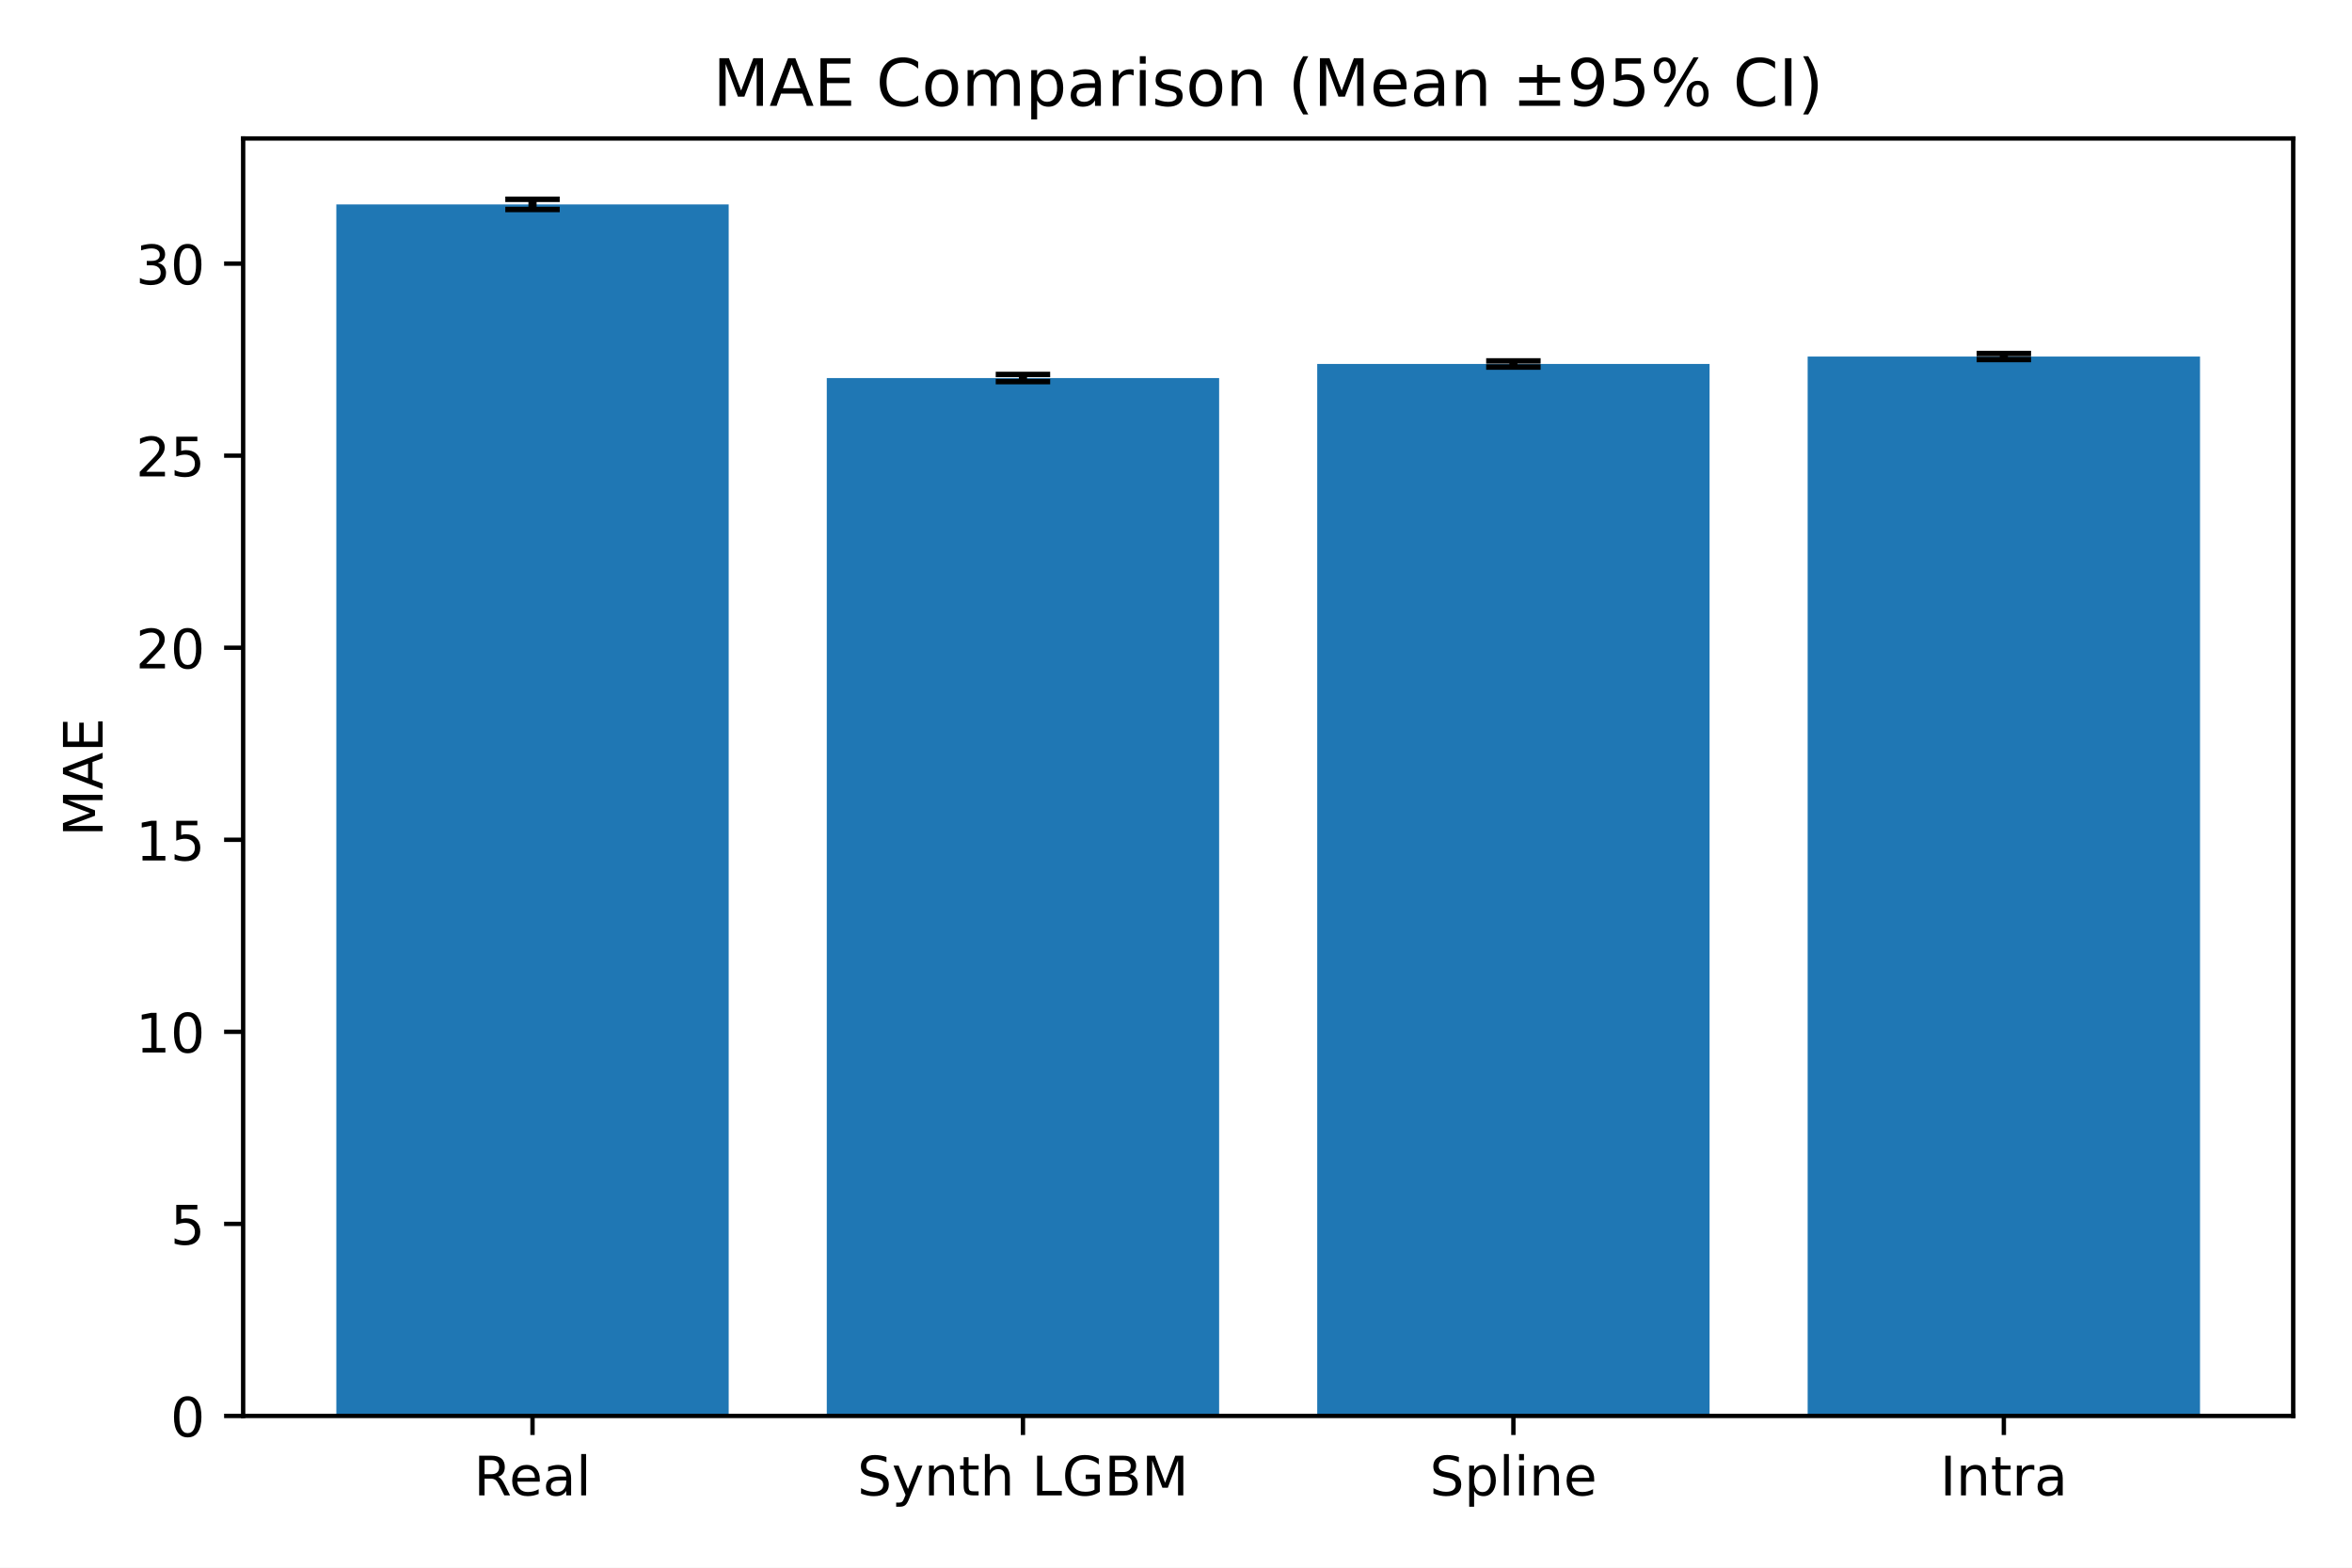
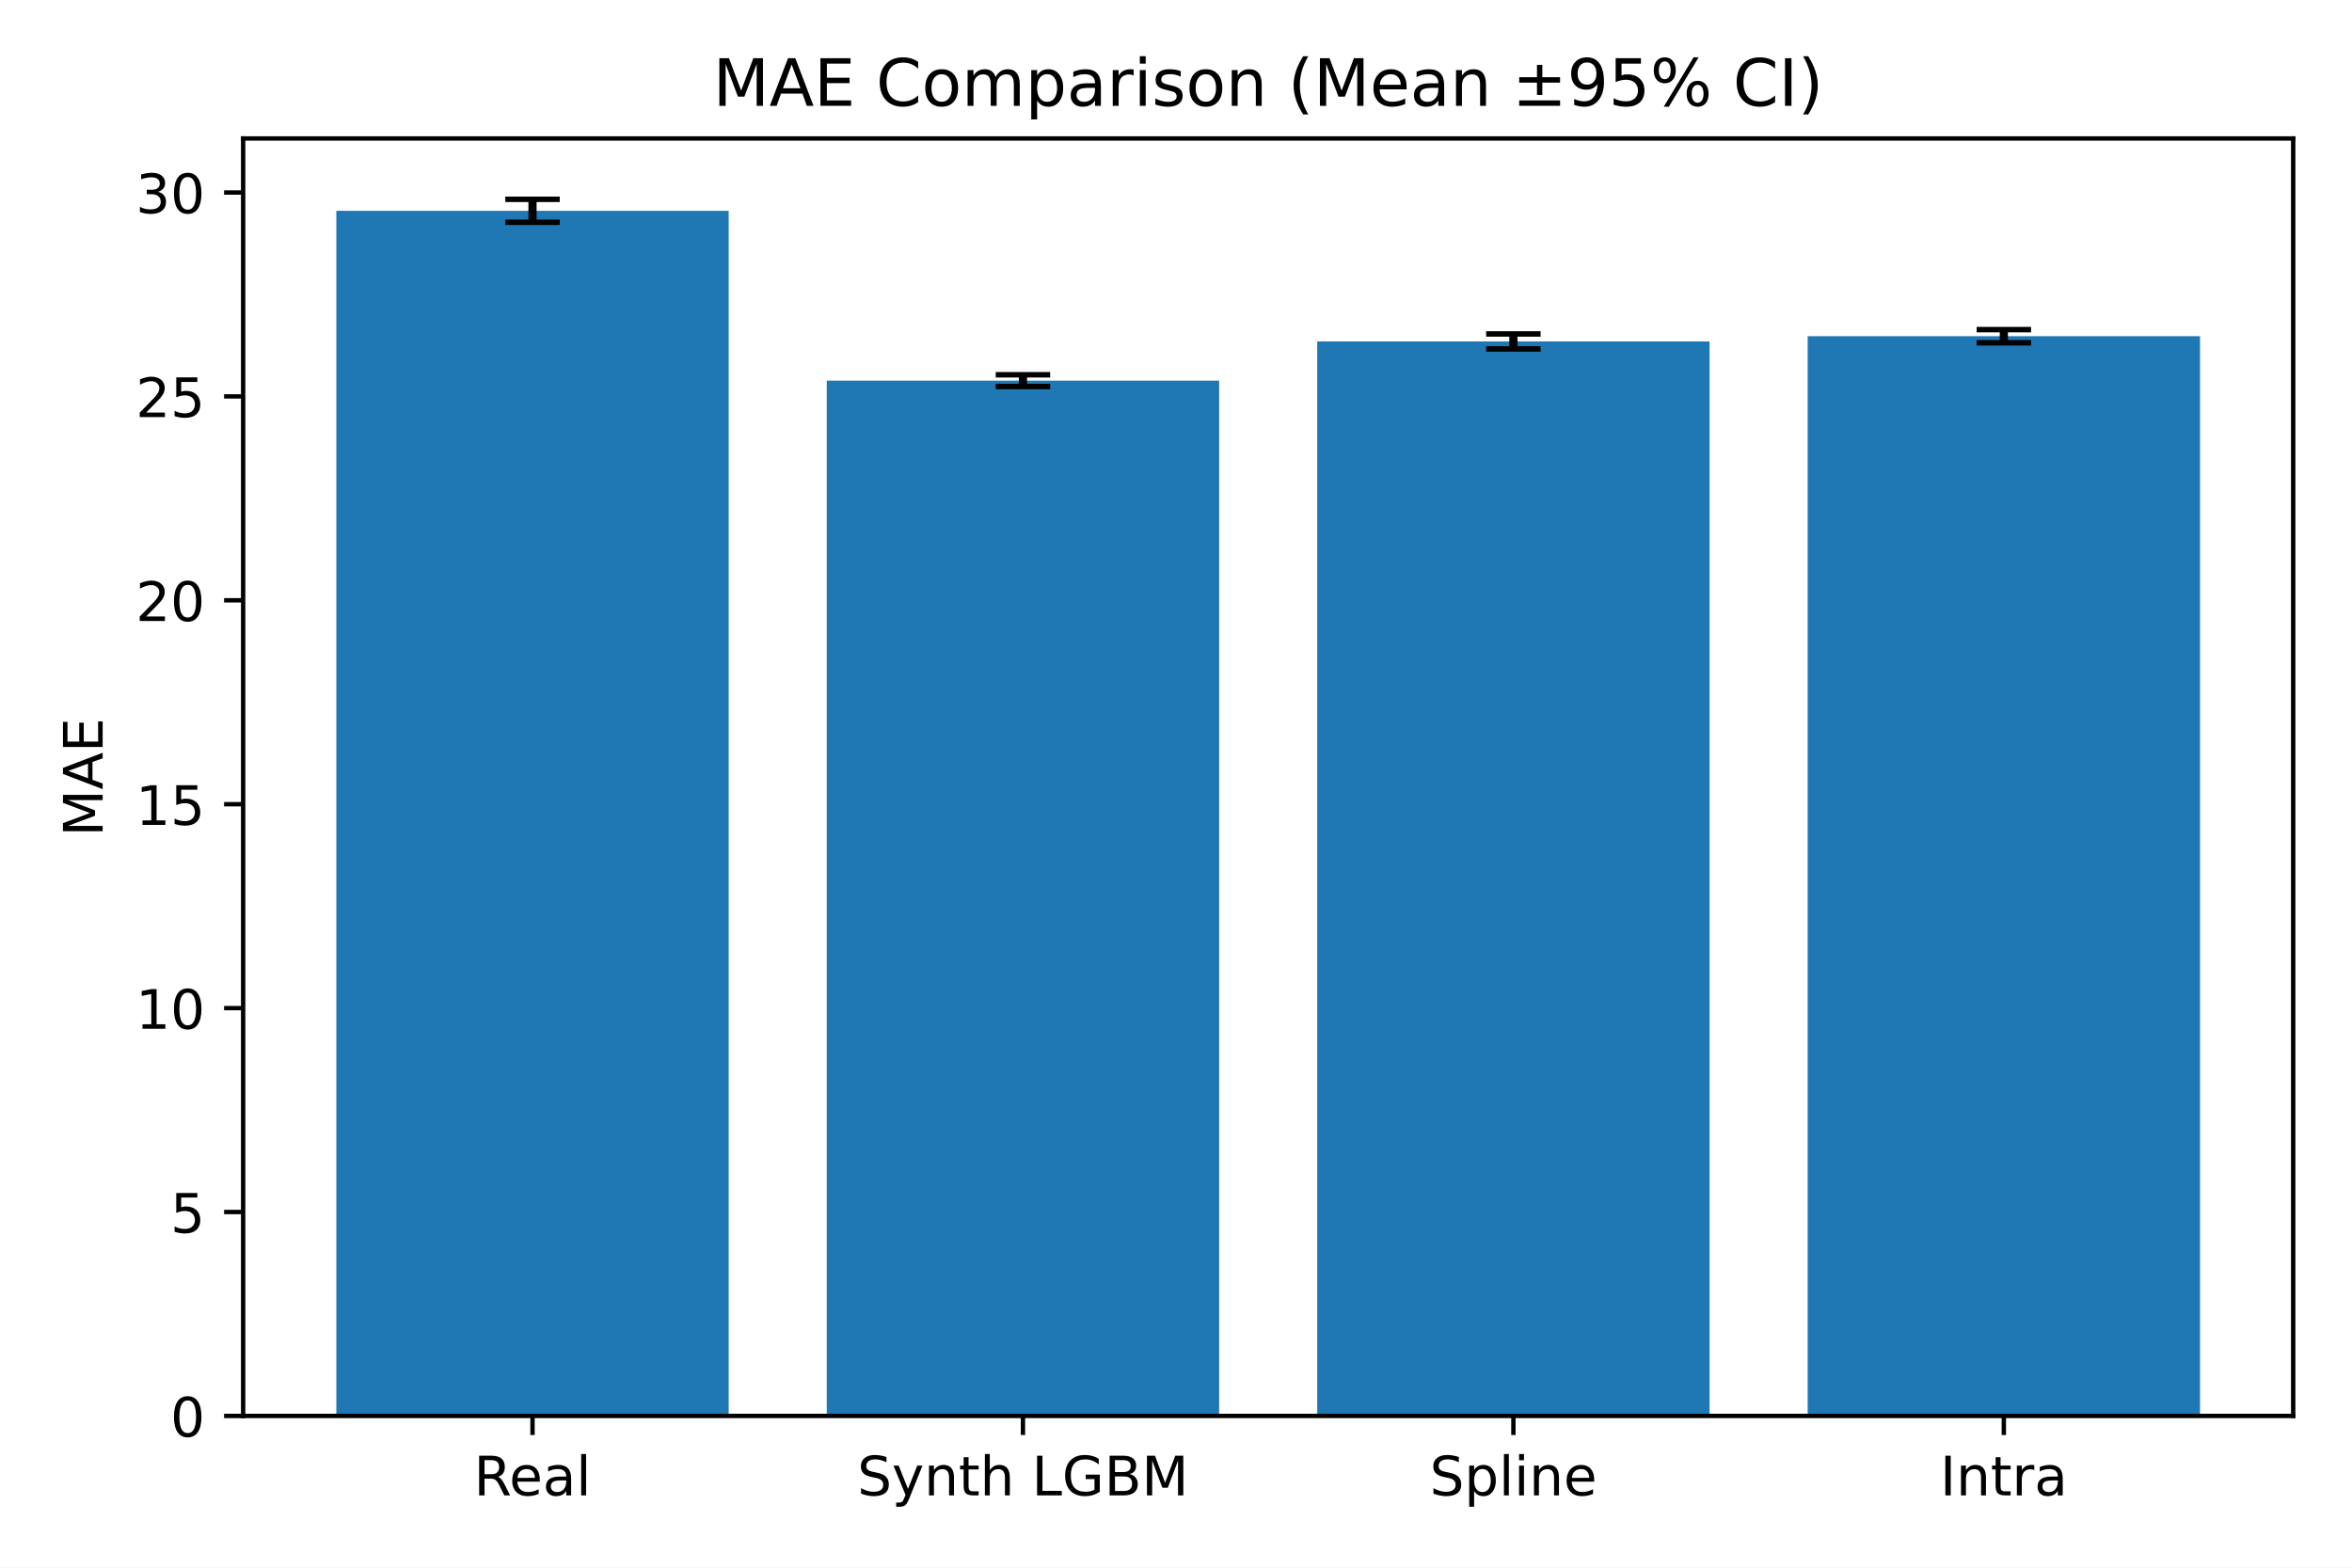
<svg xmlns="http://www.w3.org/2000/svg" xmlns:xlink="http://www.w3.org/1999/xlink" width="432pt" height="288pt" viewBox="0 0 432 288" version="1.1">
  <defs>
    <style type="text/css">*{stroke-linejoin: round; stroke-linecap: butt}</style>
  </defs>
  <g id="figure_1">
    <g id="patch_1">
      <path d="M 0 288  L 432 288  L 432 0  L 0 0  z " style="fill: #ffffff" />
    </g>
    <g id="axes_1">
      <g id="patch_2">
        <path d="M 44.66 260.12  L 421.2 260.12  L 421.2 25.44  L 44.66 25.44  z " style="fill: #ffffff" />
      </g>
      <g id="patch_3">
-         <path d="M 61.775 260.12  L 133.841 260.12  L 133.841 37.551  L 61.775 37.551  z " clip-path="url(#pfb24d52dae)" style="fill: #1f77b4" />
+         <path d="M 61.775 260.12  L 133.841 260.12  L 133.841 38.727  L 61.775 38.727  z " clip-path="url(#pe1dbb1abff)" style="fill: #1f77b4" />
      </g>
      <g id="patch_4">
-         <path d="M 151.857 260.12  L 223.922 260.12  L 223.922 69.45  L 151.857 69.45  z " clip-path="url(#pfb24d52dae)" style="fill: #1f77b4" />
+         <path d="M 151.857 260.12  L 223.922 260.12  L 223.922 69.929  L 151.857 69.929  z " clip-path="url(#pe1dbb1abff)" style="fill: #1f77b4" />
      </g>
      <g id="patch_5">
-         <path d="M 241.938 260.12  L 314.003 260.12  L 314.003 66.866  L 241.938 66.866  z " clip-path="url(#pfb24d52dae)" style="fill: #1f77b4" />
+         <path d="M 241.938 260.12  L 314.003 260.12  L 314.003 62.727  L 241.938 62.727  z " clip-path="url(#pe1dbb1abff)" style="fill: #1f77b4" />
      </g>
      <g id="patch_6">
-         <path d="M 332.019 260.12  L 404.085 260.12  L 404.085 65.5  L 332.019 65.5  z " clip-path="url(#pfb24d52dae)" style="fill: #1f77b4" />
+         <path d="M 332.019 260.12  L 404.085 260.12  L 404.085 61.764  L 332.019 61.764  z " clip-path="url(#pe1dbb1abff)" style="fill: #1f77b4" />
      </g>
      <g id="matplotlib.axis_1">
        <g id="xtick_1">
          <g id="line2d_1">
            <defs>
-               <path id="m3802435830" d="M 0 0  L 0 3.5  " style="stroke: #000000; stroke-width: 0.8" />
+               <path id="m3f27fc416a" d="M 0 0  L 0 3.5  " style="stroke: #000000; stroke-width: 0.8" />
            </defs>
            <g>
-               <use xlink:href="#m3802435830" x="97.808" y="260.12" style="stroke: #000000; stroke-width: 0.8" />
+               <use xlink:href="#m3f27fc416a" x="97.808" y="260.12" style="stroke: #000000; stroke-width: 0.8" />
            </g>
          </g>
          <g id="text_1">
            <g transform="translate(87.02908 274.7184) scale(0.1 -0.1)">
              <defs>
                <path id="DejaVuSans-52" d="M 2841 2188  Q 3044 2119 3236 1894  Q 3428 1669 3622 1275  L 4263 0  L 3584 0  L 2988 1197  Q 2756 1666 2539 1819  Q 2322 1972 1947 1972  L 1259 1972  L 1259 0  L 628 0  L 628 4666  L 2053 4666  Q 2853 4666 3247 4331  Q 3641 3997 3641 3322  Q 3641 2881 3436 2590  Q 3231 2300 2841 2188  z M 1259 4147  L 1259 2491  L 2053 2491  Q 2509 2491 2742 2702  Q 2975 2913 2975 3322  Q 2975 3731 2742 3939  Q 2509 4147 2053 4147  L 1259 4147  z " transform="scale(0.015625)" />
                <path id="DejaVuSans-65" d="M 3597 1894  L 3597 1613  L 953 1613  Q 991 1019 1311 708  Q 1631 397 2203 397  Q 2534 397 2845 478  Q 3156 559 3463 722  L 3463 178  Q 3153 47 2828 -22  Q 2503 -91 2169 -91  Q 1331 -91 842 396  Q 353 884 353 1716  Q 353 2575 817 3079  Q 1281 3584 2069 3584  Q 2775 3584 3186 3129  Q 3597 2675 3597 1894  z M 3022 2063  Q 3016 2534 2758 2815  Q 2500 3097 2075 3097  Q 1594 3097 1305 2825  Q 1016 2553 972 2059  L 3022 2063  z " transform="scale(0.015625)" />
                <path id="DejaVuSans-61" d="M 2194 1759  Q 1497 1759 1228 1600  Q 959 1441 959 1056  Q 959 750 1161 570  Q 1363 391 1709 391  Q 2188 391 2477 730  Q 2766 1069 2766 1631  L 2766 1759  L 2194 1759  z M 3341 1997  L 3341 0  L 2766 0  L 2766 531  Q 2569 213 2275 61  Q 1981 -91 1556 -91  Q 1019 -91 701 211  Q 384 513 384 1019  Q 384 1609 779 1909  Q 1175 2209 1959 2209  L 2766 2209  L 2766 2266  Q 2766 2663 2505 2880  Q 2244 3097 1772 3097  Q 1472 3097 1187 3025  Q 903 2953 641 2809  L 641 3341  Q 956 3463 1253 3523  Q 1550 3584 1831 3584  Q 2591 3584 2966 3190  Q 3341 2797 3341 1997  z " transform="scale(0.015625)" />
                <path id="DejaVuSans-6c" d="M 603 4863  L 1178 4863  L 1178 0  L 603 0  L 603 4863  z " transform="scale(0.015625)" />
              </defs>
              <use xlink:href="#DejaVuSans-52" />
              <use xlink:href="#DejaVuSans-65" transform="translate(64.98242 0)" />
              <use xlink:href="#DejaVuSans-61" transform="translate(126.5059 0)" />
              <use xlink:href="#DejaVuSans-6c" transform="translate(187.7852 0)" />
            </g>
          </g>
        </g>
        <g id="xtick_2">
          <g id="line2d_2">
            <g>
-               <use xlink:href="#m3802435830" x="187.889" y="260.12" style="stroke: #000000; stroke-width: 0.8" />
+               <use xlink:href="#m3f27fc416a" x="187.889" y="260.12" style="stroke: #000000; stroke-width: 0.8" />
            </g>
          </g>
          <g id="text_2">
            <g transform="translate(157.4643 274.7184) scale(0.1 -0.1)">
              <defs>
                <path id="DejaVuSans-53" d="M 3425 4513  L 3425 3897  Q 3066 4069 2747 4153  Q 2428 4238 2131 4238  Q 1616 4238 1336 4038  Q 1056 3838 1056 3469  Q 1056 3159 1242 3001  Q 1428 2844 1947 2747  L 2328 2669  Q 3034 2534 3370 2195  Q 3706 1856 3706 1288  Q 3706 609 3251 259  Q 2797 -91 1919 -91  Q 1588 -91 1214 -16  Q 841 59 441 206  L 441 856  Q 825 641 1194 531  Q 1563 422 1919 422  Q 2459 422 2753 634  Q 3047 847 3047 1241  Q 3047 1584 2836 1778  Q 2625 1972 2144 2069  L 1759 2144  Q 1053 2284 737 2584  Q 422 2884 422 3419  Q 422 4038 858 4394  Q 1294 4750 2059 4750  Q 2388 4750 2728 4690  Q 3069 4631 3425 4513  z " transform="scale(0.015625)" />
                <path id="DejaVuSans-79" d="M 2059 -325  Q 1816 -950 1584 -1140  Q 1353 -1331 966 -1331  L 506 -1331  L 506 -850  L 844 -850  Q 1081 -850 1212 -737  Q 1344 -625 1503 -206  L 1606 56  L 191 3500  L 800 3500  L 1894 763  L 2988 3500  L 3597 3500  L 2059 -325  z " transform="scale(0.015625)" />
                <path id="DejaVuSans-6e" d="M 3513 2113  L 3513 0  L 2938 0  L 2938 2094  Q 2938 2591 2744 2837  Q 2550 3084 2163 3084  Q 1697 3084 1428 2787  Q 1159 2491 1159 1978  L 1159 0  L 581 0  L 581 3500  L 1159 3500  L 1159 2956  Q 1366 3272 1645 3428  Q 1925 3584 2291 3584  Q 2894 3584 3203 3211  Q 3513 2838 3513 2113  z " transform="scale(0.015625)" />
                <path id="DejaVuSans-74" d="M 1172 4494  L 1172 3500  L 2356 3500  L 2356 3053  L 1172 3053  L 1172 1153  Q 1172 725 1289 603  Q 1406 481 1766 481  L 2356 481  L 2356 0  L 1766 0  Q 1100 0 847 248  Q 594 497 594 1153  L 594 3053  L 172 3053  L 172 3500  L 594 3500  L 594 4494  L 1172 4494  z " transform="scale(0.015625)" />
                <path id="DejaVuSans-68" d="M 3513 2113  L 3513 0  L 2938 0  L 2938 2094  Q 2938 2591 2744 2837  Q 2550 3084 2163 3084  Q 1697 3084 1428 2787  Q 1159 2491 1159 1978  L 1159 0  L 581 0  L 581 4863  L 1159 4863  L 1159 2956  Q 1366 3272 1645 3428  Q 1925 3584 2291 3584  Q 2894 3584 3203 3211  Q 3513 2838 3513 2113  z " transform="scale(0.015625)" />
                <path id="DejaVuSans-20" transform="scale(0.015625)" />
                <path id="DejaVuSans-4c" d="M 628 4666  L 1259 4666  L 1259 531  L 3531 531  L 3531 0  L 628 0  L 628 4666  z " transform="scale(0.015625)" />
                <path id="DejaVuSans-47" d="M 3809 666  L 3809 1919  L 2778 1919  L 2778 2438  L 4434 2438  L 4434 434  Q 4069 175 3628 42  Q 3188 -91 2688 -91  Q 1594 -91 976 548  Q 359 1188 359 2328  Q 359 3472 976 4111  Q 1594 4750 2688 4750  Q 3144 4750 3555 4637  Q 3966 4525 4313 4306  L 4313 3634  Q 3963 3931 3569 4081  Q 3175 4231 2741 4231  Q 1884 4231 1454 3753  Q 1025 3275 1025 2328  Q 1025 1384 1454 906  Q 1884 428 2741 428  Q 3075 428 3337 486  Q 3600 544 3809 666  z " transform="scale(0.015625)" />
                <path id="DejaVuSans-42" d="M 1259 2228  L 1259 519  L 2272 519  Q 2781 519 3026 730  Q 3272 941 3272 1375  Q 3272 1813 3026 2020  Q 2781 2228 2272 2228  L 1259 2228  z M 1259 4147  L 1259 2741  L 2194 2741  Q 2656 2741 2882 2914  Q 3109 3088 3109 3444  Q 3109 3797 2882 3972  Q 2656 4147 2194 4147  L 1259 4147  z M 628 4666  L 2241 4666  Q 2963 4666 3353 4366  Q 3744 4066 3744 3513  Q 3744 3084 3544 2831  Q 3344 2578 2956 2516  Q 3422 2416 3680 2098  Q 3938 1781 3938 1306  Q 3938 681 3513 340  Q 3088 0 2303 0  L 628 0  L 628 4666  z " transform="scale(0.015625)" />
                <path id="DejaVuSans-4d" d="M 628 4666  L 1569 4666  L 2759 1491  L 3956 4666  L 4897 4666  L 4897 0  L 4281 0  L 4281 4097  L 3078 897  L 2444 897  L 1241 4097  L 1241 0  L 628 0  L 628 4666  z " transform="scale(0.015625)" />
              </defs>
              <use xlink:href="#DejaVuSans-53" />
              <use xlink:href="#DejaVuSans-79" transform="translate(63.47656 0)" />
              <use xlink:href="#DejaVuSans-6e" transform="translate(122.6562 0)" />
              <use xlink:href="#DejaVuSans-74" transform="translate(186.0352 0)" />
              <use xlink:href="#DejaVuSans-68" transform="translate(225.2441 0)" />
              <use xlink:href="#DejaVuSans-20" transform="translate(288.623 0)" />
              <use xlink:href="#DejaVuSans-4c" transform="translate(320.4102 0)" />
              <use xlink:href="#DejaVuSans-47" transform="translate(376.123 0)" />
              <use xlink:href="#DejaVuSans-42" transform="translate(453.6133 0)" />
              <use xlink:href="#DejaVuSans-4d" transform="translate(522.2168 0)" />
            </g>
          </g>
        </g>
        <g id="xtick_3">
          <g id="line2d_3">
            <g>
-               <use xlink:href="#m3802435830" x="277.971" y="260.12" style="stroke: #000000; stroke-width: 0.8" />
+               <use xlink:href="#m3f27fc416a" x="277.971" y="260.12" style="stroke: #000000; stroke-width: 0.8" />
            </g>
          </g>
          <g id="text_3">
            <g transform="translate(262.5988 274.7184) scale(0.1 -0.1)">
              <defs>
                <path id="DejaVuSans-70" d="M 1159 525  L 1159 -1331  L 581 -1331  L 581 3500  L 1159 3500  L 1159 2969  Q 1341 3281 1617 3432  Q 1894 3584 2278 3584  Q 2916 3584 3314 3078  Q 3713 2572 3713 1747  Q 3713 922 3314 415  Q 2916 -91 2278 -91  Q 1894 -91 1617 61  Q 1341 213 1159 525  z M 3116 1747  Q 3116 2381 2855 2742  Q 2594 3103 2138 3103  Q 1681 3103 1420 2742  Q 1159 2381 1159 1747  Q 1159 1113 1420 752  Q 1681 391 2138 391  Q 2594 391 2855 752  Q 3116 1113 3116 1747  z " transform="scale(0.015625)" />
                <path id="DejaVuSans-69" d="M 603 3500  L 1178 3500  L 1178 0  L 603 0  L 603 3500  z M 603 4863  L 1178 4863  L 1178 4134  L 603 4134  L 603 4863  z " transform="scale(0.015625)" />
              </defs>
              <use xlink:href="#DejaVuSans-53" />
              <use xlink:href="#DejaVuSans-70" transform="translate(63.47656 0)" />
              <use xlink:href="#DejaVuSans-6c" transform="translate(126.9531 0)" />
              <use xlink:href="#DejaVuSans-69" transform="translate(154.7363 0)" />
              <use xlink:href="#DejaVuSans-6e" transform="translate(182.5195 0)" />
              <use xlink:href="#DejaVuSans-65" transform="translate(245.8984 0)" />
            </g>
          </g>
        </g>
        <g id="xtick_4">
          <g id="line2d_4">
            <g>
-               <use xlink:href="#m3802435830" x="368.052" y="260.12" style="stroke: #000000; stroke-width: 0.8" />
+               <use xlink:href="#m3f27fc416a" x="368.052" y="260.12" style="stroke: #000000; stroke-width: 0.8" />
            </g>
          </g>
          <g id="text_4">
            <g transform="translate(356.3286 274.7184) scale(0.1 -0.1)">
              <defs>
                <path id="DejaVuSans-49" d="M 628 4666  L 1259 4666  L 1259 0  L 628 0  L 628 4666  z " transform="scale(0.015625)" />
                <path id="DejaVuSans-72" d="M 2631 2963  Q 2534 3019 2420 3045  Q 2306 3072 2169 3072  Q 1681 3072 1420 2755  Q 1159 2438 1159 1844  L 1159 0  L 581 0  L 581 3500  L 1159 3500  L 1159 2956  Q 1341 3275 1631 3429  Q 1922 3584 2338 3584  Q 2397 3584 2469 3576  Q 2541 3569 2628 3553  L 2631 2963  z " transform="scale(0.015625)" />
              </defs>
              <use xlink:href="#DejaVuSans-49" />
              <use xlink:href="#DejaVuSans-6e" transform="translate(29.49219 0)" />
              <use xlink:href="#DejaVuSans-74" transform="translate(92.87109 0)" />
              <use xlink:href="#DejaVuSans-72" transform="translate(132.0801 0)" />
              <use xlink:href="#DejaVuSans-61" transform="translate(173.1934 0)" />
            </g>
          </g>
        </g>
      </g>
      <g id="matplotlib.axis_2">
        <g id="ytick_1">
          <g id="line2d_5">
            <defs>
-               <path id="md39a3bd04d" d="M 0 0  L -3.5 0  " style="stroke: #000000; stroke-width: 0.8" />
+               <path id="m598ba4c8fd" d="M 0 0  L -3.5 0  " style="stroke: #000000; stroke-width: 0.8" />
            </defs>
            <g>
-               <use xlink:href="#md39a3bd04d" x="44.66" y="260.12" style="stroke: #000000; stroke-width: 0.8" />
+               <use xlink:href="#m598ba4c8fd" x="44.66" y="260.12" style="stroke: #000000; stroke-width: 0.8" />
            </g>
          </g>
          <g id="text_5">
            <g transform="translate(31.2975 263.9192) scale(0.1 -0.1)">
              <defs>
                <path id="DejaVuSans-30" d="M 2034 4250  Q 1547 4250 1301 3770  Q 1056 3291 1056 2328  Q 1056 1369 1301 889  Q 1547 409 2034 409  Q 2525 409 2770 889  Q 3016 1369 3016 2328  Q 3016 3291 2770 3770  Q 2525 4250 2034 4250  z M 2034 4750  Q 2819 4750 3233 4129  Q 3647 3509 3647 2328  Q 3647 1150 3233 529  Q 2819 -91 2034 -91  Q 1250 -91 836 529  Q 422 1150 422 2328  Q 422 3509 836 4129  Q 1250 4750 2034 4750  z " transform="scale(0.015625)" />
              </defs>
              <use xlink:href="#DejaVuSans-30" />
            </g>
          </g>
        </g>
        <g id="ytick_2">
          <g id="line2d_6">
            <g>
-               <use xlink:href="#md39a3bd04d" x="44.66" y="224.839" style="stroke: #000000; stroke-width: 0.8" />
+               <use xlink:href="#m598ba4c8fd" x="44.66" y="222.661" style="stroke: #000000; stroke-width: 0.8" />
            </g>
          </g>
          <g id="text_6">
-             <g transform="translate(31.2975 228.6377) scale(0.1 -0.1)">
+             <g transform="translate(31.2975 226.46) scale(0.1 -0.1)">
              <defs>
                <path id="DejaVuSans-35" d="M 691 4666  L 3169 4666  L 3169 4134  L 1269 4134  L 1269 2991  Q 1406 3038 1543 3061  Q 1681 3084 1819 3084  Q 2600 3084 3056 2656  Q 3513 2228 3513 1497  Q 3513 744 3044 326  Q 2575 -91 1722 -91  Q 1428 -91 1123 -41  Q 819 9 494 109  L 494 744  Q 775 591 1075 516  Q 1375 441 1709 441  Q 2250 441 2565 725  Q 2881 1009 2881 1497  Q 2881 1984 2565 2268  Q 2250 2553 1709 2553  Q 1456 2553 1204 2497  Q 953 2441 691 2322  L 691 4666  z " transform="scale(0.015625)" />
              </defs>
              <use xlink:href="#DejaVuSans-35" />
            </g>
          </g>
        </g>
        <g id="ytick_3">
          <g id="line2d_7">
            <g>
-               <use xlink:href="#md39a3bd04d" x="44.66" y="189.557" style="stroke: #000000; stroke-width: 0.8" />
+               <use xlink:href="#m598ba4c8fd" x="44.66" y="185.202" style="stroke: #000000; stroke-width: 0.8" />
            </g>
          </g>
          <g id="text_7">
-             <g transform="translate(24.935 193.3563) scale(0.1 -0.1)">
+             <g transform="translate(24.935 189.0009) scale(0.1 -0.1)">
              <defs>
                <path id="DejaVuSans-31" d="M 794 531  L 1825 531  L 1825 4091  L 703 3866  L 703 4441  L 1819 4666  L 2450 4666  L 2450 531  L 3481 531  L 3481 0  L 794 0  L 794 531  z " transform="scale(0.015625)" />
              </defs>
              <use xlink:href="#DejaVuSans-31" />
              <use xlink:href="#DejaVuSans-30" transform="translate(63.62305 0)" />
            </g>
          </g>
        </g>
        <g id="ytick_4">
          <g id="line2d_8">
            <g>
-               <use xlink:href="#md39a3bd04d" x="44.66" y="154.276" style="stroke: #000000; stroke-width: 0.8" />
+               <use xlink:href="#m598ba4c8fd" x="44.66" y="147.742" style="stroke: #000000; stroke-width: 0.8" />
            </g>
          </g>
          <g id="text_8">
-             <g transform="translate(24.935 158.0748) scale(0.1 -0.1)">
+             <g transform="translate(24.935 151.5417) scale(0.1 -0.1)">
              <use xlink:href="#DejaVuSans-31" />
              <use xlink:href="#DejaVuSans-35" transform="translate(63.62305 0)" />
            </g>
          </g>
        </g>
        <g id="ytick_5">
          <g id="line2d_9">
            <g>
-               <use xlink:href="#md39a3bd04d" x="44.66" y="118.994" style="stroke: #000000; stroke-width: 0.8" />
+               <use xlink:href="#m598ba4c8fd" x="44.66" y="110.283" style="stroke: #000000; stroke-width: 0.8" />
            </g>
          </g>
          <g id="text_9">
-             <g transform="translate(24.935 122.7933) scale(0.1 -0.1)">
+             <g transform="translate(24.935 114.0825) scale(0.1 -0.1)">
              <defs>
                <path id="DejaVuSans-32" d="M 1228 531  L 3431 531  L 3431 0  L 469 0  L 469 531  Q 828 903 1448 1529  Q 2069 2156 2228 2338  Q 2531 2678 2651 2914  Q 2772 3150 2772 3378  Q 2772 3750 2511 3984  Q 2250 4219 1831 4219  Q 1534 4219 1204 4116  Q 875 4013 500 3803  L 500 4441  Q 881 4594 1212 4672  Q 1544 4750 1819 4750  Q 2544 4750 2975 4387  Q 3406 4025 3406 3419  Q 3406 3131 3298 2873  Q 3191 2616 2906 2266  Q 2828 2175 2409 1742  Q 1991 1309 1228 531  z " transform="scale(0.015625)" />
              </defs>
              <use xlink:href="#DejaVuSans-32" />
              <use xlink:href="#DejaVuSans-30" transform="translate(63.62305 0)" />
            </g>
          </g>
        </g>
        <g id="ytick_6">
          <g id="line2d_10">
            <g>
-               <use xlink:href="#md39a3bd04d" x="44.66" y="83.713" style="stroke: #000000; stroke-width: 0.8" />
+               <use xlink:href="#m598ba4c8fd" x="44.66" y="72.824" style="stroke: #000000; stroke-width: 0.8" />
            </g>
          </g>
          <g id="text_10">
-             <g transform="translate(24.935 87.51185) scale(0.1 -0.1)">
+             <g transform="translate(24.935 76.62334) scale(0.1 -0.1)">
              <use xlink:href="#DejaVuSans-32" />
              <use xlink:href="#DejaVuSans-35" transform="translate(63.62305 0)" />
            </g>
          </g>
        </g>
        <g id="ytick_7">
          <g id="line2d_11">
            <g>
-               <use xlink:href="#md39a3bd04d" x="44.66" y="48.431" style="stroke: #000000; stroke-width: 0.8" />
+               <use xlink:href="#m598ba4c8fd" x="44.66" y="35.365" style="stroke: #000000; stroke-width: 0.8" />
            </g>
          </g>
          <g id="text_11">
-             <g transform="translate(24.935 52.23038) scale(0.1 -0.1)">
+             <g transform="translate(24.935 39.16416) scale(0.1 -0.1)">
              <defs>
                <path id="DejaVuSans-33" d="M 2597 2516  Q 3050 2419 3304 2112  Q 3559 1806 3559 1356  Q 3559 666 3084 287  Q 2609 -91 1734 -91  Q 1441 -91 1130 -33  Q 819 25 488 141  L 488 750  Q 750 597 1062 519  Q 1375 441 1716 441  Q 2309 441 2620 675  Q 2931 909 2931 1356  Q 2931 1769 2642 2001  Q 2353 2234 1838 2234  L 1294 2234  L 1294 2753  L 1863 2753  Q 2328 2753 2575 2939  Q 2822 3125 2822 3475  Q 2822 3834 2567 4026  Q 2313 4219 1838 4219  Q 1578 4219 1281 4162  Q 984 4106 628 3988  L 628 4550  Q 988 4650 1302 4700  Q 1616 4750 1894 4750  Q 2613 4750 3031 4423  Q 3450 4097 3450 3541  Q 3450 3153 3228 2886  Q 3006 2619 2597 2516  z " transform="scale(0.015625)" />
              </defs>
              <use xlink:href="#DejaVuSans-33" />
              <use xlink:href="#DejaVuSans-30" transform="translate(63.62305 0)" />
            </g>
          </g>
        </g>
        <g id="text_12">
          <g transform="translate(18.85531 153.6738) rotate(-90) scale(0.1 -0.1)">
            <defs>
              <path id="DejaVuSans-41" d="M 2188 4044  L 1331 1722  L 3047 1722  L 2188 4044  z M 1831 4666  L 2547 4666  L 4325 0  L 3669 0  L 3244 1197  L 1141 1197  L 716 0  L 50 0  L 1831 4666  z " transform="scale(0.015625)" />
              <path id="DejaVuSans-45" d="M 628 4666  L 3578 4666  L 3578 4134  L 1259 4134  L 1259 2753  L 3481 2753  L 3481 2222  L 1259 2222  L 1259 531  L 3634 531  L 3634 0  L 628 0  L 628 4666  z " transform="scale(0.015625)" />
            </defs>
            <use xlink:href="#DejaVuSans-4d" />
            <use xlink:href="#DejaVuSans-41" transform="translate(86.2793 0)" />
            <use xlink:href="#DejaVuSans-45" transform="translate(154.6875 0)" />
          </g>
        </g>
      </g>
      <g id="LineCollection_1">
-         <path d="M 97.808 38.486  L 97.808 36.615  " clip-path="url(#pfb24d52dae)" style="fill: none; stroke: #000000; stroke-width: 1.5" />
-         <path d="M 187.889 70.109  L 187.889 68.791  " clip-path="url(#pfb24d52dae)" style="fill: none; stroke: #000000; stroke-width: 1.5" />
-         <path d="M 277.971 67.431  L 277.971 66.3  " clip-path="url(#pfb24d52dae)" style="fill: none; stroke: #000000; stroke-width: 1.5" />
-         <path d="M 368.052 66.055  L 368.052 64.944  " clip-path="url(#pfb24d52dae)" style="fill: none; stroke: #000000; stroke-width: 1.5" />
+         <path d="M 97.808 40.839  L 97.808 36.615  " clip-path="url(#pe1dbb1abff)" style="fill: none; stroke: #000000; stroke-width: 1.5" />
+         <path d="M 187.889 71.006  L 187.889 68.852  " clip-path="url(#pe1dbb1abff)" style="fill: none; stroke: #000000; stroke-width: 1.5" />
+         <path d="M 277.971 64.106  L 277.971 61.348  " clip-path="url(#pe1dbb1abff)" style="fill: none; stroke: #000000; stroke-width: 1.5" />
+         <path d="M 368.052 62.977  L 368.052 60.55  " clip-path="url(#pe1dbb1abff)" style="fill: none; stroke: #000000; stroke-width: 1.5" />
      </g>
      <g id="line2d_12">
        <defs>
-           <path id="me741dd8f62" d="M 5 0  L -5 -0  " style="stroke: #000000" />
+           <path id="m0e36cd1ea7" d="M 5 0  L -5 -0  " style="stroke: #000000" />
        </defs>
-         <g clip-path="url(#pfb24d52dae)">
-           <use xlink:href="#me741dd8f62" x="97.808" y="38.486" style="fill: #1f77b4; stroke: #000000" />
-           <use xlink:href="#me741dd8f62" x="187.889" y="70.109" style="fill: #1f77b4; stroke: #000000" />
-           <use xlink:href="#me741dd8f62" x="277.971" y="67.431" style="fill: #1f77b4; stroke: #000000" />
-           <use xlink:href="#me741dd8f62" x="368.052" y="66.055" style="fill: #1f77b4; stroke: #000000" />
+         <g clip-path="url(#pe1dbb1abff)">
+           <use xlink:href="#m0e36cd1ea7" x="97.808" y="40.839" style="fill: #1f77b4; stroke: #000000" />
+           <use xlink:href="#m0e36cd1ea7" x="187.889" y="71.006" style="fill: #1f77b4; stroke: #000000" />
+           <use xlink:href="#m0e36cd1ea7" x="277.971" y="64.106" style="fill: #1f77b4; stroke: #000000" />
+           <use xlink:href="#m0e36cd1ea7" x="368.052" y="62.977" style="fill: #1f77b4; stroke: #000000" />
        </g>
      </g>
      <g id="line2d_13">
-         <g clip-path="url(#pfb24d52dae)">
-           <use xlink:href="#me741dd8f62" x="97.808" y="36.615" style="fill: #1f77b4; stroke: #000000" />
-           <use xlink:href="#me741dd8f62" x="187.889" y="68.791" style="fill: #1f77b4; stroke: #000000" />
-           <use xlink:href="#me741dd8f62" x="277.971" y="66.3" style="fill: #1f77b4; stroke: #000000" />
-           <use xlink:href="#me741dd8f62" x="368.052" y="64.944" style="fill: #1f77b4; stroke: #000000" />
+         <g clip-path="url(#pe1dbb1abff)">
+           <use xlink:href="#m0e36cd1ea7" x="97.808" y="36.615" style="fill: #1f77b4; stroke: #000000" />
+           <use xlink:href="#m0e36cd1ea7" x="187.889" y="68.852" style="fill: #1f77b4; stroke: #000000" />
+           <use xlink:href="#m0e36cd1ea7" x="277.971" y="61.348" style="fill: #1f77b4; stroke: #000000" />
+           <use xlink:href="#m0e36cd1ea7" x="368.052" y="60.55" style="fill: #1f77b4; stroke: #000000" />
        </g>
      </g>
      <g id="patch_7">
        <path d="M 44.66 260.12  L 44.66 25.44  " style="fill: none; stroke: #000000; stroke-width: 0.8; stroke-linejoin: miter; stroke-linecap: square" />
      </g>
      <g id="patch_8">
        <path d="M 421.2 260.12  L 421.2 25.44  " style="fill: none; stroke: #000000; stroke-width: 0.8; stroke-linejoin: miter; stroke-linecap: square" />
      </g>
      <g id="patch_9">
        <path d="M 44.66 260.12  L 421.2 260.12  " style="fill: none; stroke: #000000; stroke-width: 0.8; stroke-linejoin: miter; stroke-linecap: square" />
      </g>
      <g id="patch_10">
        <path d="M 44.66 25.44  L 421.2 25.44  " style="fill: none; stroke: #000000; stroke-width: 0.8; stroke-linejoin: miter; stroke-linecap: square" />
      </g>
      <g id="text_13">
        <g transform="translate(130.9525 19.44) scale(0.12 -0.12)">
          <defs>
            <path id="DejaVuSans-43" d="M 4122 4306  L 4122 3641  Q 3803 3938 3442 4084  Q 3081 4231 2675 4231  Q 1875 4231 1450 3742  Q 1025 3253 1025 2328  Q 1025 1406 1450 917  Q 1875 428 2675 428  Q 3081 428 3442 575  Q 3803 722 4122 1019  L 4122 359  Q 3791 134 3420 21  Q 3050 -91 2638 -91  Q 1578 -91 968 557  Q 359 1206 359 2328  Q 359 3453 968 4101  Q 1578 4750 2638 4750  Q 3056 4750 3426 4639  Q 3797 4528 4122 4306  z " transform="scale(0.015625)" />
            <path id="DejaVuSans-6f" d="M 1959 3097  Q 1497 3097 1228 2736  Q 959 2375 959 1747  Q 959 1119 1226 758  Q 1494 397 1959 397  Q 2419 397 2687 759  Q 2956 1122 2956 1747  Q 2956 2369 2687 2733  Q 2419 3097 1959 3097  z M 1959 3584  Q 2709 3584 3137 3096  Q 3566 2609 3566 1747  Q 3566 888 3137 398  Q 2709 -91 1959 -91  Q 1206 -91 779 398  Q 353 888 353 1747  Q 353 2609 779 3096  Q 1206 3584 1959 3584  z " transform="scale(0.015625)" />
            <path id="DejaVuSans-6d" d="M 3328 2828  Q 3544 3216 3844 3400  Q 4144 3584 4550 3584  Q 5097 3584 5394 3201  Q 5691 2819 5691 2113  L 5691 0  L 5113 0  L 5113 2094  Q 5113 2597 4934 2840  Q 4756 3084 4391 3084  Q 3944 3084 3684 2787  Q 3425 2491 3425 1978  L 3425 0  L 2847 0  L 2847 2094  Q 2847 2600 2669 2842  Q 2491 3084 2119 3084  Q 1678 3084 1418 2786  Q 1159 2488 1159 1978  L 1159 0  L 581 0  L 581 3500  L 1159 3500  L 1159 2956  Q 1356 3278 1631 3431  Q 1906 3584 2284 3584  Q 2666 3584 2933 3390  Q 3200 3197 3328 2828  z " transform="scale(0.015625)" />
            <path id="DejaVuSans-73" d="M 2834 3397  L 2834 2853  Q 2591 2978 2328 3040  Q 2066 3103 1784 3103  Q 1356 3103 1142 2972  Q 928 2841 928 2578  Q 928 2378 1081 2264  Q 1234 2150 1697 2047  L 1894 2003  Q 2506 1872 2764 1633  Q 3022 1394 3022 966  Q 3022 478 2636 193  Q 2250 -91 1575 -91  Q 1294 -91 989 -36  Q 684 19 347 128  L 347 722  Q 666 556 975 473  Q 1284 391 1588 391  Q 1994 391 2212 530  Q 2431 669 2431 922  Q 2431 1156 2273 1281  Q 2116 1406 1581 1522  L 1381 1569  Q 847 1681 609 1914  Q 372 2147 372 2553  Q 372 3047 722 3315  Q 1072 3584 1716 3584  Q 2034 3584 2315 3537  Q 2597 3491 2834 3397  z " transform="scale(0.015625)" />
            <path id="DejaVuSans-28" d="M 1984 4856  Q 1566 4138 1362 3434  Q 1159 2731 1159 2009  Q 1159 1288 1364 580  Q 1569 -128 1984 -844  L 1484 -844  Q 1016 -109 783 600  Q 550 1309 550 2009  Q 550 2706 781 3412  Q 1013 4119 1484 4856  L 1984 4856  z " transform="scale(0.015625)" />
            <path id="DejaVuSans-b1" d="M 2944 4013  L 2944 2803  L 4684 2803  L 4684 2272  L 2944 2272  L 2944 1063  L 2419 1063  L 2419 2272  L 678 2272  L 678 2803  L 2419 2803  L 2419 4013  L 2944 4013  z M 678 531  L 4684 531  L 4684 0  L 678 0  L 678 531  z " transform="scale(0.015625)" />
            <path id="DejaVuSans-39" d="M 703 97  L 703 672  Q 941 559 1184 500  Q 1428 441 1663 441  Q 2288 441 2617 861  Q 2947 1281 2994 2138  Q 2813 1869 2534 1725  Q 2256 1581 1919 1581  Q 1219 1581 811 2004  Q 403 2428 403 3163  Q 403 3881 828 4315  Q 1253 4750 1959 4750  Q 2769 4750 3195 4129  Q 3622 3509 3622 2328  Q 3622 1225 3098 567  Q 2575 -91 1691 -91  Q 1453 -91 1209 -44  Q 966 3 703 97  z M 1959 2075  Q 2384 2075 2632 2365  Q 2881 2656 2881 3163  Q 2881 3666 2632 3958  Q 2384 4250 1959 4250  Q 1534 4250 1286 3958  Q 1038 3666 1038 3163  Q 1038 2656 1286 2365  Q 1534 2075 1959 2075  z " transform="scale(0.015625)" />
            <path id="DejaVuSans-25" d="M 4653 2053  Q 4381 2053 4226 1822  Q 4072 1591 4072 1178  Q 4072 772 4226 539  Q 4381 306 4653 306  Q 4919 306 5073 539  Q 5228 772 5228 1178  Q 5228 1588 5073 1820  Q 4919 2053 4653 2053  z M 4653 2450  Q 5147 2450 5437 2106  Q 5728 1763 5728 1178  Q 5728 594 5436 251  Q 5144 -91 4653 -91  Q 4153 -91 3862 251  Q 3572 594 3572 1178  Q 3572 1766 3864 2108  Q 4156 2450 4653 2450  z M 1428 4353  Q 1159 4353 1004 4120  Q 850 3888 850 3481  Q 850 3069 1003 2837  Q 1156 2606 1428 2606  Q 1700 2606 1854 2837  Q 2009 3069 2009 3481  Q 2009 3884 1853 4118  Q 1697 4353 1428 4353  z M 4250 4750  L 4750 4750  L 1831 -91  L 1331 -91  L 4250 4750  z M 1428 4750  Q 1922 4750 2215 4408  Q 2509 4066 2509 3481  Q 2509 2891 2217 2550  Q 1925 2209 1428 2209  Q 931 2209 642 2551  Q 353 2894 353 3481  Q 353 4063 643 4406  Q 934 4750 1428 4750  z " transform="scale(0.015625)" />
            <path id="DejaVuSans-29" d="M 513 4856  L 1013 4856  Q 1481 4119 1714 3412  Q 1947 2706 1947 2009  Q 1947 1309 1714 600  Q 1481 -109 1013 -844  L 513 -844  Q 928 -128 1133 580  Q 1338 1288 1338 2009  Q 1338 2731 1133 3434  Q 928 4138 513 4856  z " transform="scale(0.015625)" />
          </defs>
          <use xlink:href="#DejaVuSans-4d" />
          <use xlink:href="#DejaVuSans-41" transform="translate(86.2793 0)" />
          <use xlink:href="#DejaVuSans-45" transform="translate(154.6875 0)" />
          <use xlink:href="#DejaVuSans-20" transform="translate(217.8711 0)" />
          <use xlink:href="#DejaVuSans-43" transform="translate(249.6582 0)" />
          <use xlink:href="#DejaVuSans-6f" transform="translate(319.4824 0)" />
          <use xlink:href="#DejaVuSans-6d" transform="translate(380.6641 0)" />
          <use xlink:href="#DejaVuSans-70" transform="translate(478.0762 0)" />
          <use xlink:href="#DejaVuSans-61" transform="translate(541.5527 0)" />
          <use xlink:href="#DejaVuSans-72" transform="translate(602.832 0)" />
          <use xlink:href="#DejaVuSans-69" transform="translate(643.9453 0)" />
          <use xlink:href="#DejaVuSans-73" transform="translate(671.7285 0)" />
          <use xlink:href="#DejaVuSans-6f" transform="translate(723.8281 0)" />
          <use xlink:href="#DejaVuSans-6e" transform="translate(785.0098 0)" />
          <use xlink:href="#DejaVuSans-20" transform="translate(848.3887 0)" />
          <use xlink:href="#DejaVuSans-28" transform="translate(880.1758 0)" />
          <use xlink:href="#DejaVuSans-4d" transform="translate(919.1895 0)" />
          <use xlink:href="#DejaVuSans-65" transform="translate(1005.469 0)" />
          <use xlink:href="#DejaVuSans-61" transform="translate(1066.992 0)" />
          <use xlink:href="#DejaVuSans-6e" transform="translate(1128.271 0)" />
          <use xlink:href="#DejaVuSans-20" transform="translate(1191.65 0)" />
          <use xlink:href="#DejaVuSans-b1" transform="translate(1223.438 0)" />
          <use xlink:href="#DejaVuSans-39" transform="translate(1307.227 0)" />
          <use xlink:href="#DejaVuSans-35" transform="translate(1370.85 0)" />
          <use xlink:href="#DejaVuSans-25" transform="translate(1434.473 0)" />
          <use xlink:href="#DejaVuSans-20" transform="translate(1529.492 0)" />
          <use xlink:href="#DejaVuSans-43" transform="translate(1561.279 0)" />
          <use xlink:href="#DejaVuSans-49" transform="translate(1631.104 0)" />
          <use xlink:href="#DejaVuSans-29" transform="translate(1660.596 0)" />
        </g>
      </g>
    </g>
  </g>
  <defs>
-     <clipPath id="pfb24d52dae">
+     <clipPath id="pe1dbb1abff">
      <rect x="44.66" y="25.44" width="376.54" height="234.68" />
    </clipPath>
  </defs>
</svg>
